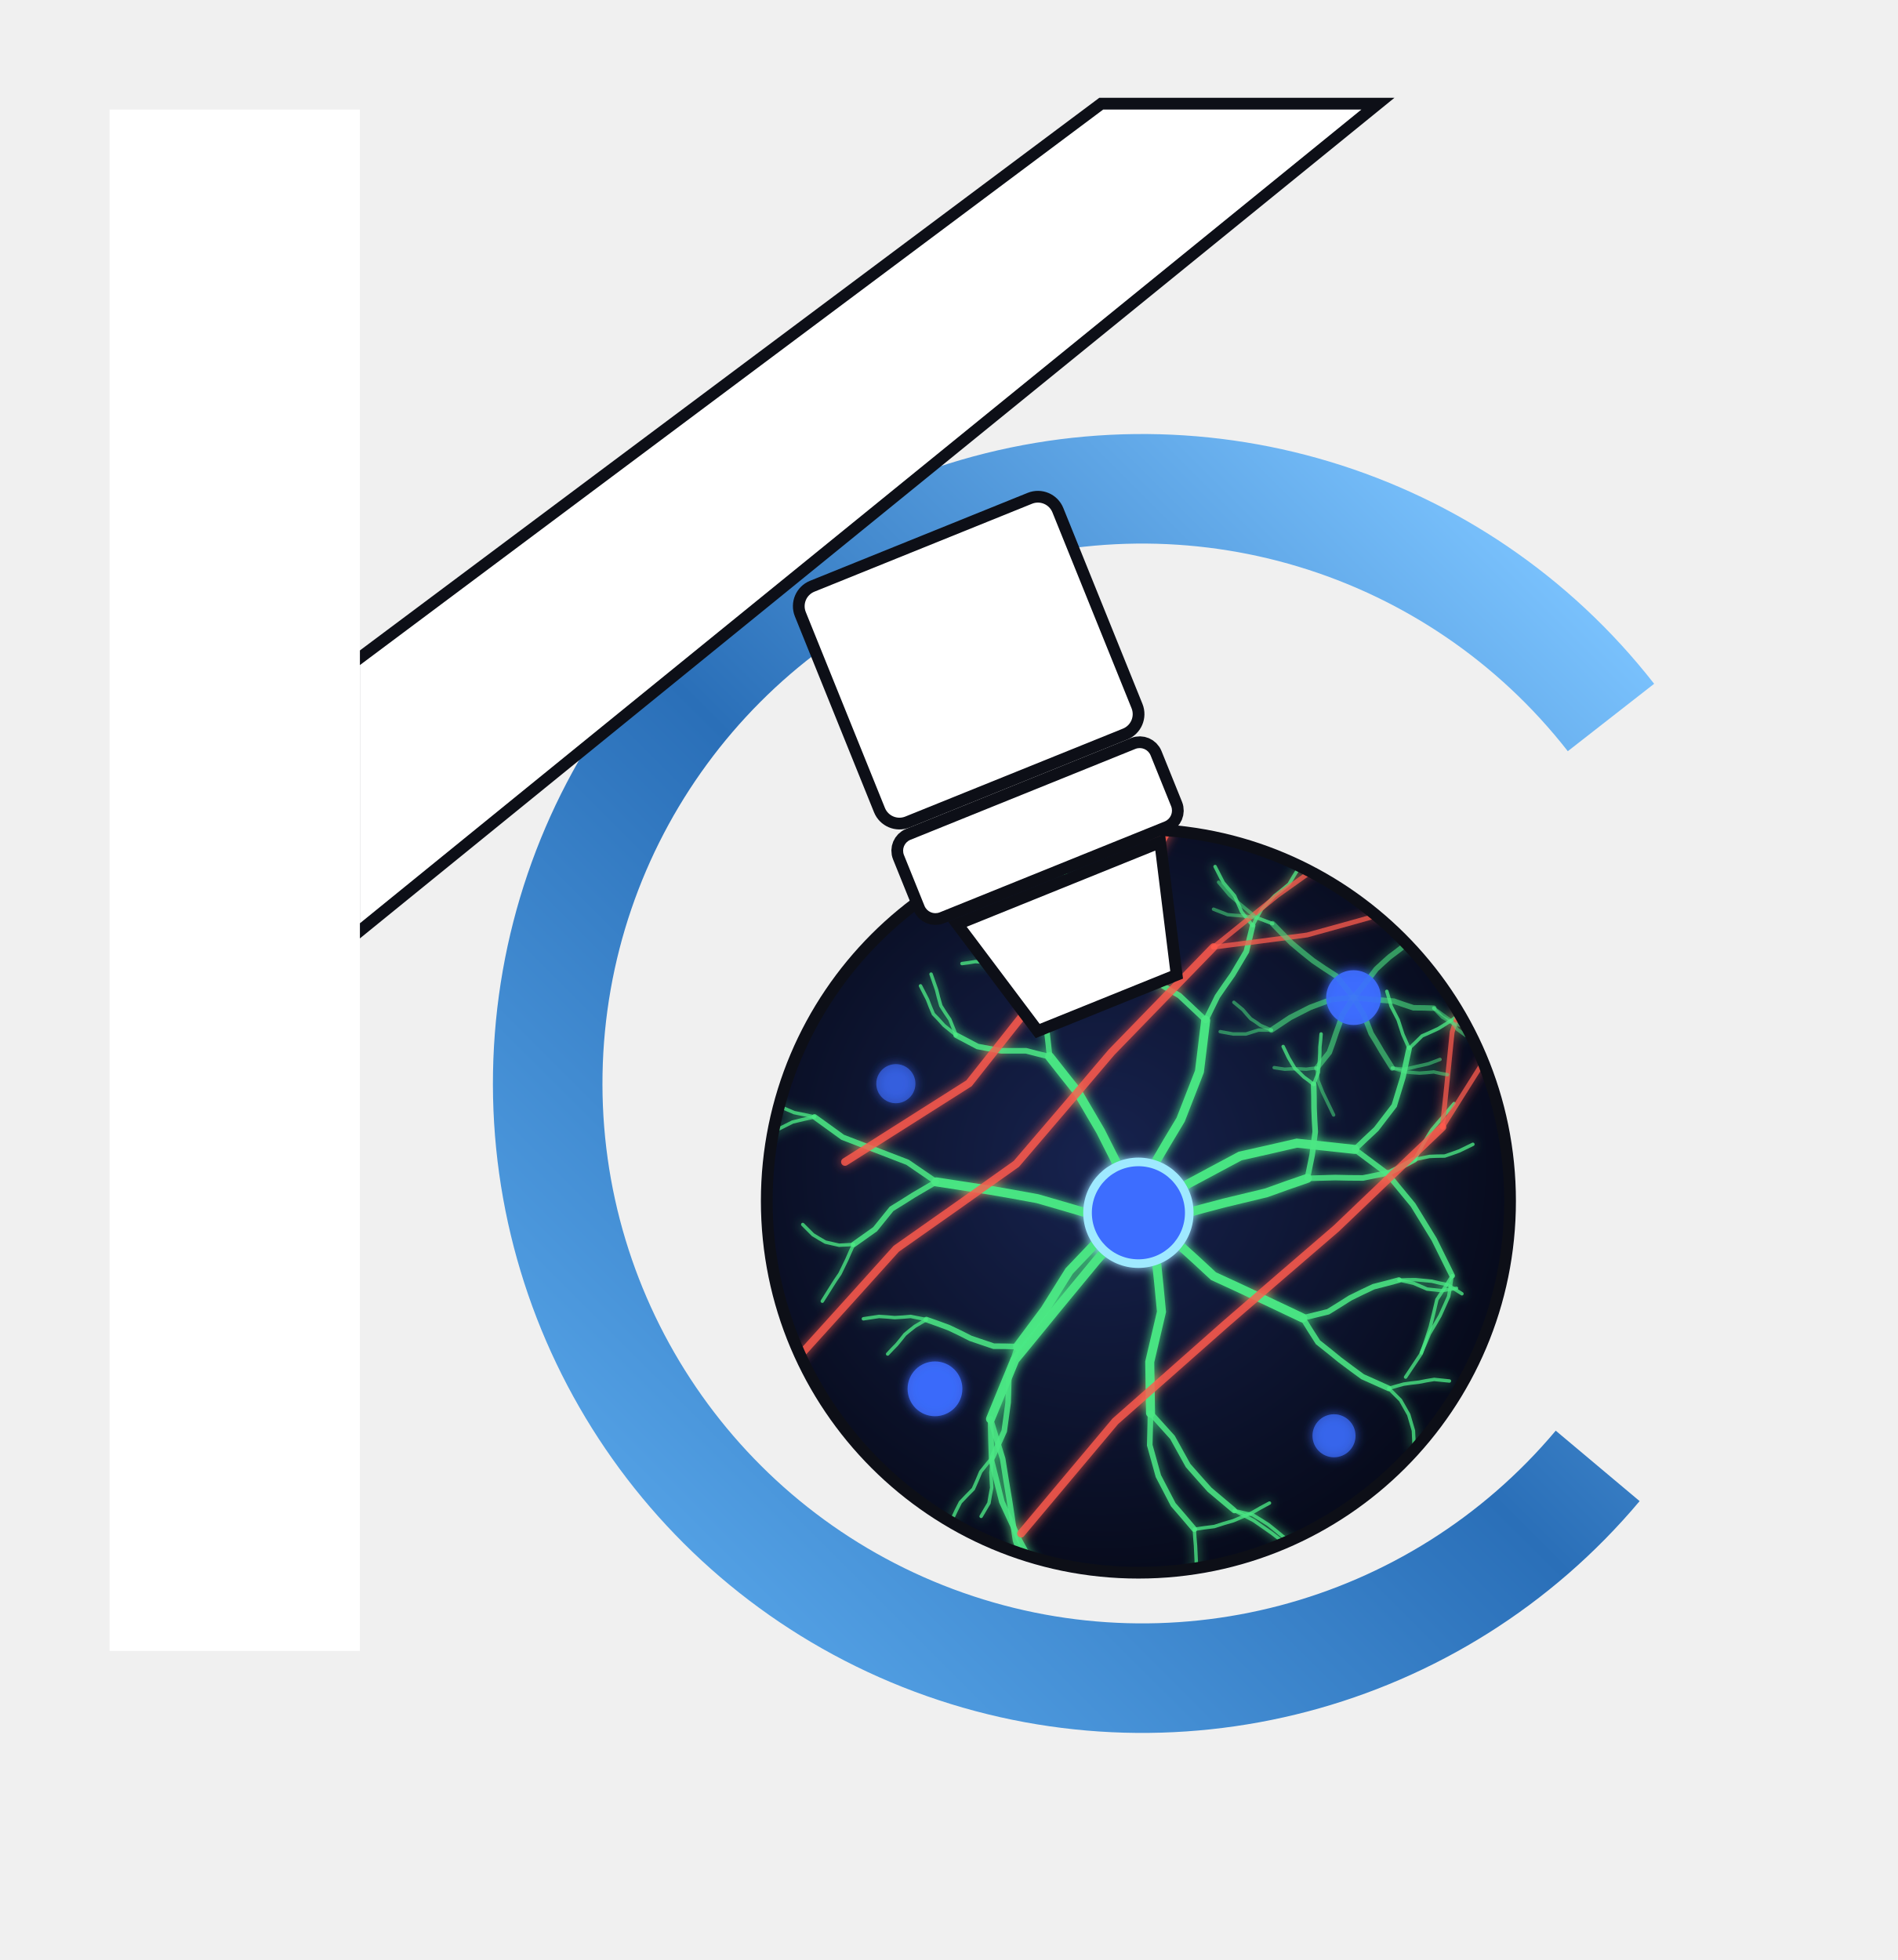
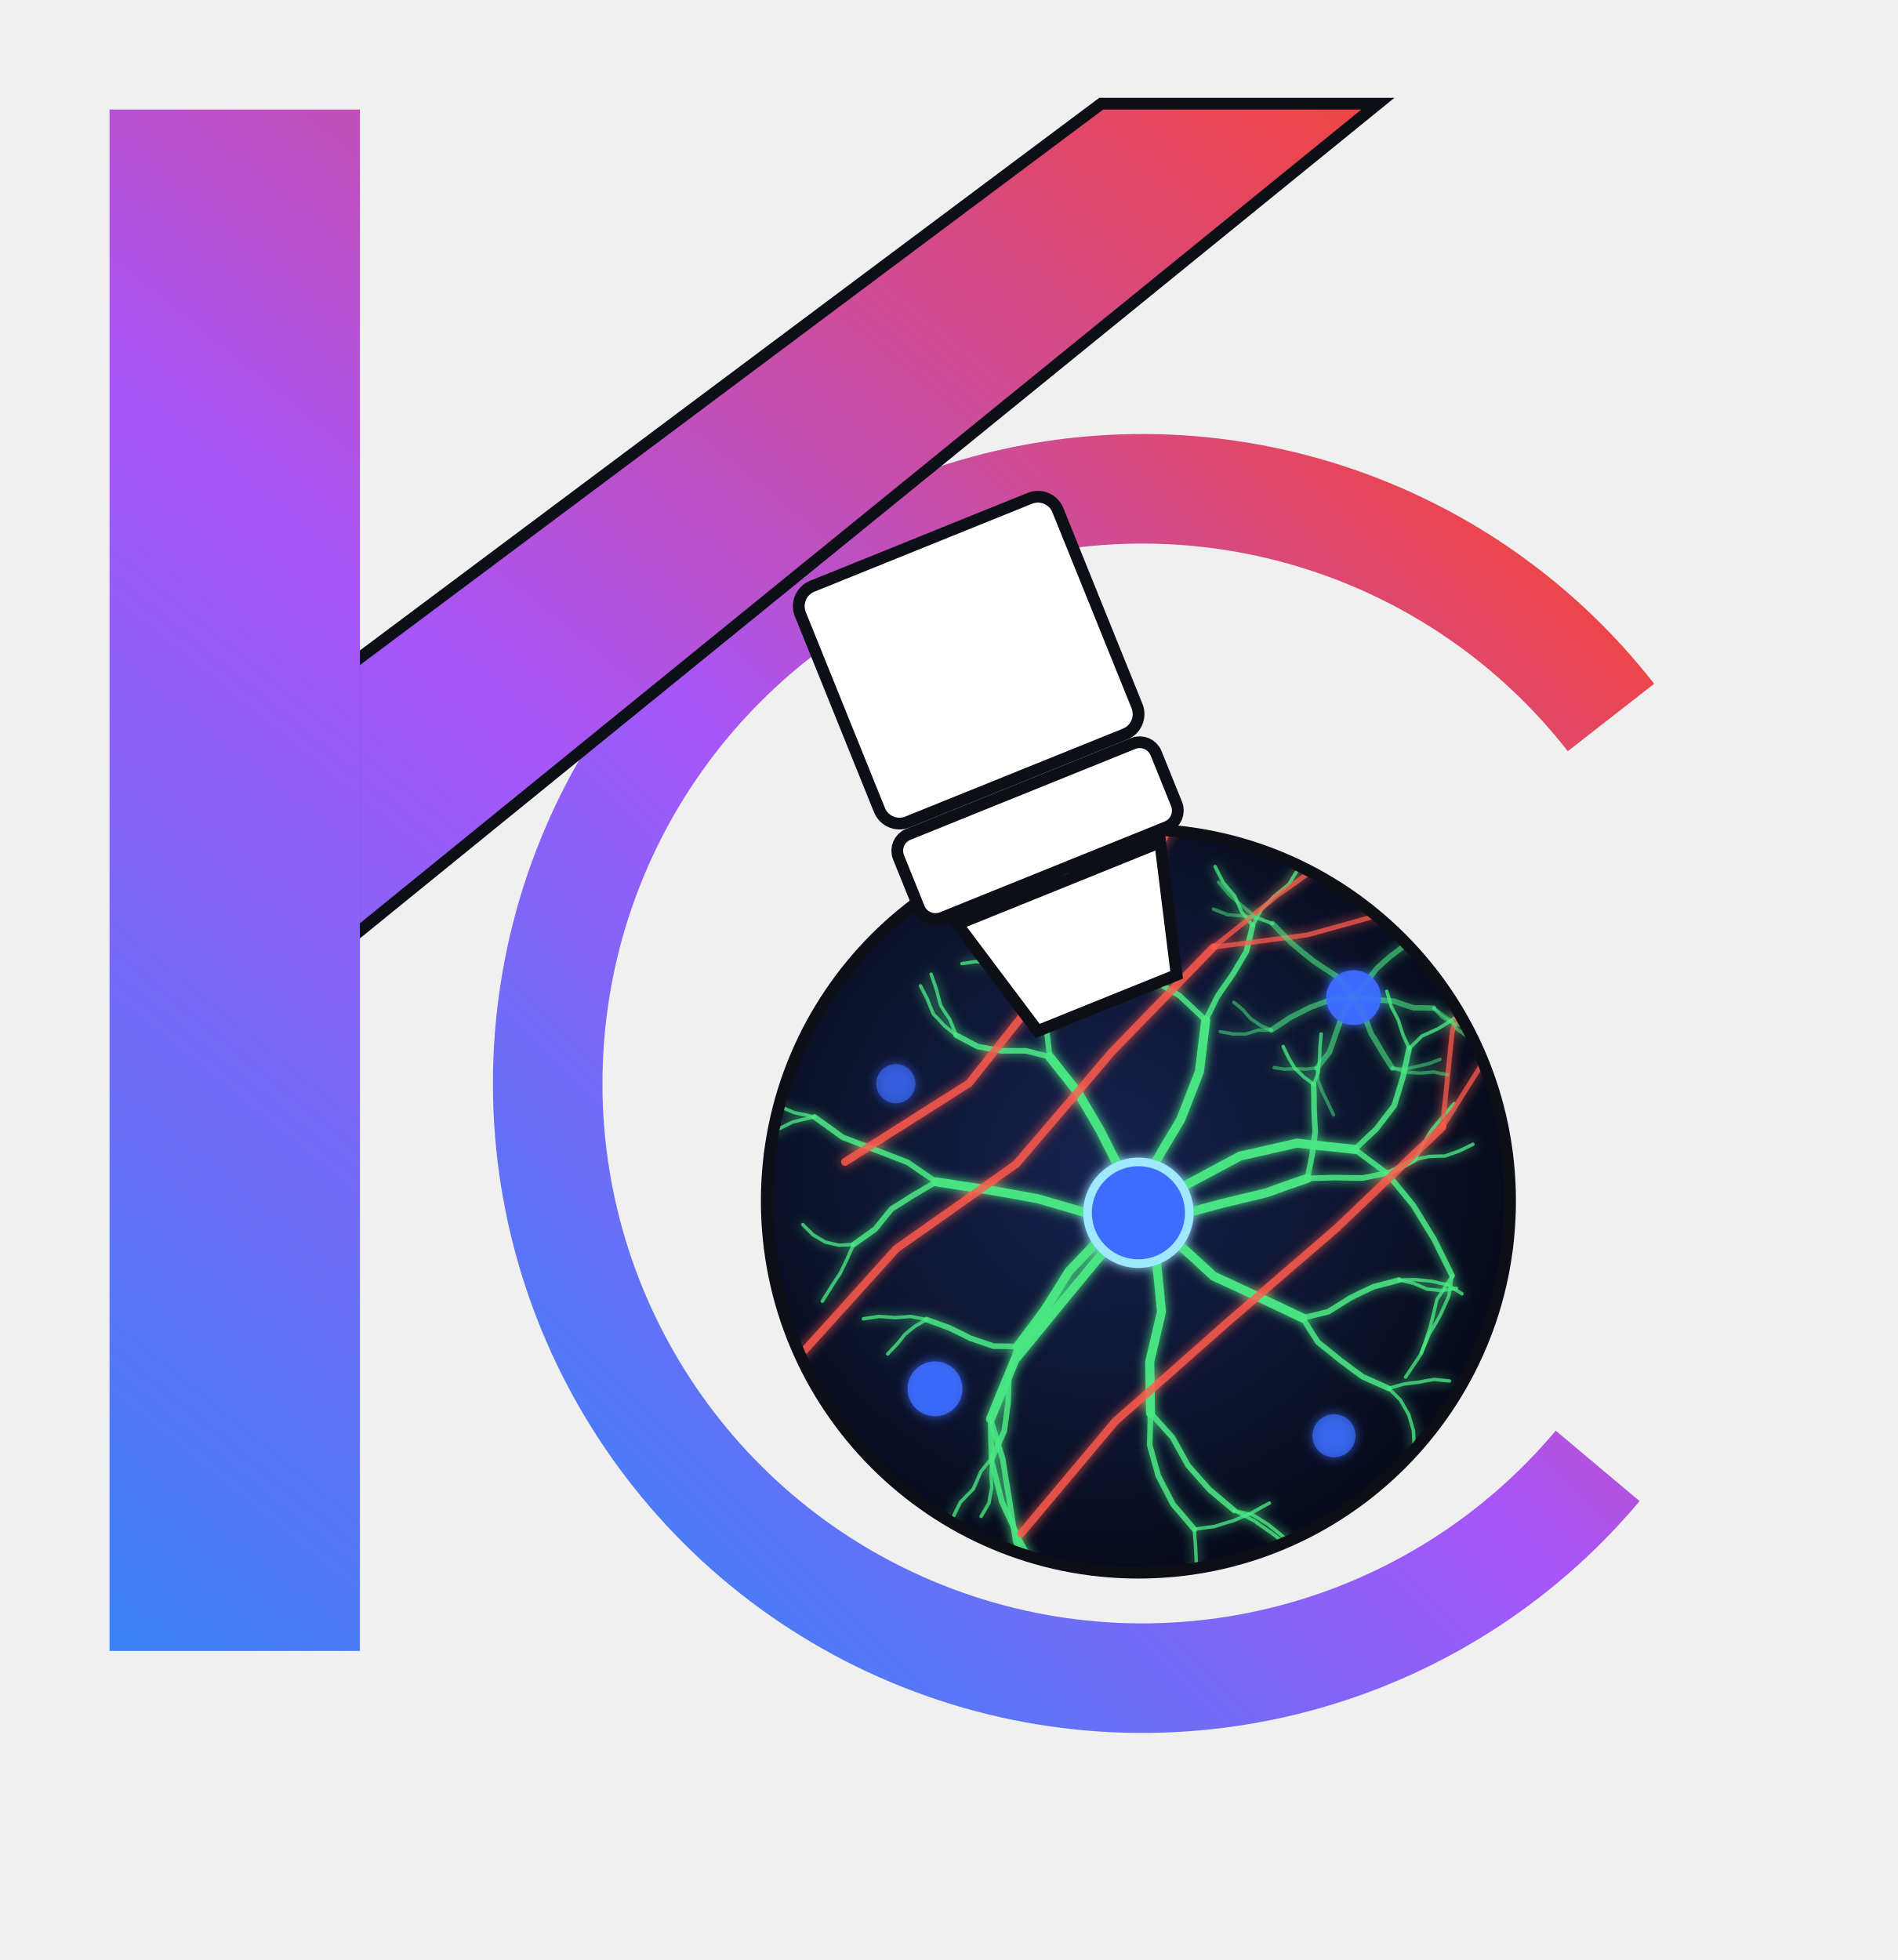
<svg xmlns="http://www.w3.org/2000/svg" viewBox="0 0 485 501" role="img" aria-label="Keck Microscopy Center">
  <g transform="translate(-14 -36)">
    <defs>
      <linearGradient id="iring" x1="0.1" y1="1" x2="0.95" y2="0.05">
-         <stop offset="0" stop-color="#5aa9ec" />
-         <stop offset="0.5" stop-color="#2a6fb8" />
-         <stop offset="1" stop-color="#7cc4ff" />
+         <stop offset="0" stop-color="#3b82f6" />
+         <stop offset="0.5" stop-color="#a855f7" />
+         <stop offset="1" stop-color="#ef4444" />
      </linearGradient>
      <radialGradient id="ifield" cx="0.45" cy="0.45" r="0.62">
        <stop offset="0" stop-color="#17234f" />
        <stop offset="1" stop-color="#050816" />
      </radialGradient>
      <filter id="iglow" x="-20%" y="-20%" width="140%" height="140%">
        <feGaussianBlur stdDeviation="1.4" result="b" />
        <feMerge>
          <feMergeNode in="b" />
          <feMergeNode in="SourceGraphic" />
        </feMerge>
      </filter>
+       <linearGradient id="ik" gradientUnits="userSpaceOnUse" x1="42" y1="458" x2="362" y2="64">
+         <stop offset="0" stop-color="#3b82f6" />
+         <stop offset="0.5" stop-color="#a855f7" />
+         <stop offset="1" stop-color="#ef4444" />
+       </linearGradient>
      <clipPath id="ifc">
        <circle cx="305" cy="343" r="95" />
      </clipPath>
    </defs>
    <path d="M 425.8 219.4 A 152 152 0 1 0 422.4 410.7" fill="none" stroke="url(#iring)" stroke-width="28" />
    <circle cx="305" cy="343" r="95" fill="url(#ifield)" />
    <g clip-path="url(#ifc)" fill="none" stroke-linecap="round" filter="url(#iglow)">
      <path d="M305.0 346.0 Q310.6 346.2 316.1 346.4 Q321.5 344.9 326.9 343.5 Q332.3 342.2 337.7 340.9 Q342.9 339.0 348.2 337.2" stroke="#4be884" stroke-width="2.30" opacity="0.95" />
      <path d="M348.2 337.2 Q348.8 334.2 349.4 331.3 Q349.8 328.3 350.2 325.3 Q350.0 322.3 349.9 319.3 Q349.9 316.2 349.8 313.2" stroke="#4be884" stroke-width="1.43" opacity="0.85" />
      <path d="M349.8 313.2 Q348.6 312.2 347.3 311.3 Q346.2 310.2 345.0 309.1 Q344.2 307.8 343.4 306.4 Q342.7 305.0 342.0 303.5" stroke="#4be884" stroke-width="0.88" opacity="0.77" />
      <path d="M349.8 313.2 Q350.4 311.7 351.0 310.1 Q351.1 308.5 351.3 306.9 Q351.4 305.2 351.4 303.6 Q351.6 301.9 351.7 300.3" stroke="#4be884" stroke-width="0.88" opacity="0.77" />
      <path d="M348.2 337.2 Q351.7 337.1 355.3 337.0 Q358.8 337.1 362.4 337.1 Q365.8 336.4 369.3 335.7 Q372.5 334.1 375.6 332.4" stroke="#4be884" stroke-width="1.43" opacity="0.85" />
      <path d="M375.6 332.4 Q376.7 330.5 377.7 328.6 Q378.8 326.7 380.0 324.8 Q381.4 323.1 382.9 321.4 Q384.3 319.7 385.7 318.1" stroke="#4be884" stroke-width="0.88" opacity="0.77" />
      <path d="M375.6 332.4 Q377.5 332.0 379.4 331.6 Q381.3 331.5 383.3 331.5 Q385.1 330.9 387.0 330.2 Q388.7 329.4 390.5 328.5" stroke="#4be884" stroke-width="0.88" opacity="0.77" />
      <path d="M305.0 346.0 Q310.0 349.9 314.9 353.7 Q319.6 357.9 324.2 362.2 Q329.9 364.8 335.6 367.5 Q341.3 370.2 347.0 372.9" stroke="#4be884" stroke-width="2.30" opacity="0.95" />
      <path d="M347.0 372.9 Q350.2 372.1 353.5 371.3 Q356.3 369.6 359.1 367.8 Q362.1 366.3 365.1 364.9 Q368.3 364.1 371.6 363.2" stroke="#4be884" stroke-width="1.43" opacity="0.85" />
      <path d="M371.6 363.2 Q373.4 363.6 375.3 364.0 Q377.0 364.7 378.8 365.5 Q380.7 365.7 382.5 365.9 Q384.4 365.6 386.3 365.3" stroke="#4be884" stroke-width="0.88" opacity="0.77" />
      <path d="M371.6 363.2 Q373.7 363.1 375.8 363.1 Q377.9 363.3 380.0 363.5 Q382.0 364.0 384.1 364.4 Q385.9 365.6 387.7 366.7" stroke="#4be884" stroke-width="0.88" opacity="0.77" />
      <path d="M347.0 372.9 Q348.9 376.0 350.9 379.1 Q353.7 381.3 356.5 383.6 Q359.4 385.8 362.3 387.9 Q365.7 389.4 369.0 390.9" stroke="#4be884" stroke-width="1.43" opacity="0.85" />
      <path d="M369.0 390.9 Q370.9 390.3 372.8 389.8 Q374.7 389.5 376.7 389.3 Q378.6 388.9 380.6 388.6 Q382.5 388.8 384.5 389.0" stroke="#4be884" stroke-width="0.88" opacity="0.77" />
      <path d="M369.0 390.9 Q370.5 392.4 372.0 393.9 Q373.1 395.8 374.1 397.6 Q374.7 399.7 375.3 401.7 Q375.4 403.9 375.5 406.0" stroke="#4be884" stroke-width="0.88" opacity="0.77" />
      <path d="M305.0 346.0 Q307.3 352.1 309.6 358.3 Q310.3 364.8 310.9 371.3 Q309.4 377.7 307.9 384.1 Q308.0 390.7 308.1 397.2" stroke="#4be884" stroke-width="2.30" opacity="0.95" />
      <path d="M308.1 397.2 Q310.9 400.3 313.7 403.4 Q315.7 407.0 317.7 410.6 Q320.4 413.7 323.2 416.8 Q326.4 419.5 329.5 422.1" stroke="#4be884" stroke-width="1.43" opacity="0.85" />
      <path d="M329.5 422.1 Q331.9 422.7 334.2 423.2 Q336.2 424.4 338.2 425.7 Q340.1 427.2 341.9 428.7 Q343.8 430.2 345.6 431.7" stroke="#4be884" stroke-width="0.88" opacity="0.77" />
      <path d="M329.5 422.1 Q332.0 423.4 334.5 424.7 Q336.8 426.3 339.1 427.9 Q341.3 429.6 343.5 431.3 Q345.9 432.8 348.2 434.3" stroke="#4be884" stroke-width="0.88" opacity="0.77" />
      <path d="M308.1 397.2 Q308.0 401.3 307.9 405.4 Q309.0 409.4 310.1 413.3 Q312.0 417.0 313.9 420.6 Q316.6 423.7 319.3 426.9" stroke="#4be884" stroke-width="1.43" opacity="0.85" />
      <path d="M319.3 426.9 Q319.4 429.0 319.6 431.1 Q319.7 433.3 319.8 435.4 Q319.2 437.5 318.6 439.5 Q317.9 441.5 317.1 443.5" stroke="#4be884" stroke-width="0.88" opacity="0.77" />
      <path d="M319.3 426.9 Q321.8 426.5 324.4 426.2 Q326.8 425.4 329.3 424.7 Q331.6 423.7 334.0 422.7 Q336.2 421.4 338.5 420.2" stroke="#4be884" stroke-width="0.88" opacity="0.77" />
      <path d="M305.0 346.0 Q299.6 352.2 294.2 358.3 Q289.0 364.6 283.8 370.9 Q278.6 377.3 273.4 383.6 Q270.3 391.2 267.2 398.7" stroke="#4be884" stroke-width="2.30" opacity="0.95" />
      <path d="M267.2 398.7 Q268.7 403.8 270.3 408.9 Q271.1 414.1 272.0 419.3 Q272.8 424.6 273.6 429.8 Q275.4 434.8 277.3 439.8" stroke="#4be884" stroke-width="1.43" opacity="0.85" />
      <path d="M277.3 439.8 Q278.3 442.8 279.3 445.9 Q280.2 449.0 281.2 452.1 Q281.0 455.3 280.9 458.5 Q280.0 461.6 279.1 464.7" stroke="#4be884" stroke-width="0.88" opacity="0.77" />
      <path d="M277.3 439.8 Q276.9 443.4 276.6 447.0 Q276.9 450.6 277.2 454.2 Q277.5 457.8 277.7 461.4 Q277.9 465.0 278.2 468.6" stroke="#4be884" stroke-width="0.88" opacity="0.77" />
      <path d="M267.2 398.7 Q267.3 404.1 267.5 409.5 Q268.8 414.7 270.1 419.9 Q272.4 424.8 274.6 429.7 Q277.2 434.4 279.8 439.2" stroke="#4be884" stroke-width="1.43" opacity="0.85" />
      <path d="M279.8 439.2 Q281.9 441.6 284.1 443.9 Q285.3 446.9 286.6 449.9 Q287.2 453.1 287.8 456.2 Q288.5 459.4 289.1 462.5" stroke="#4be884" stroke-width="0.88" opacity="0.77" />
      <path d="M279.8 439.2 Q283.2 440.6 286.7 442.0 Q289.5 444.4 292.4 446.8 Q294.3 450.0 296.2 453.2 Q296.9 456.8 297.7 460.4" stroke="#4be884" stroke-width="0.88" opacity="0.77" />
      <path d="M305.0 346.0 Q300.2 349.3 295.3 352.5 Q291.3 356.7 287.3 360.9 Q284.2 365.9 281.1 370.8 Q277.6 375.5 274.1 380.2" stroke="#4be884" stroke-width="2.30" opacity="0.95" />
      <path d="M274.1 380.2 Q273.0 383.6 271.9 387.1 Q271.8 390.8 271.7 394.5 Q271.2 398.1 270.7 401.8 Q269.2 405.1 267.7 408.5" stroke="#4be884" stroke-width="1.43" opacity="0.85" />
      <path d="M267.7 408.5 Q267.5 410.4 267.3 412.4 Q267.4 414.4 267.5 416.3 Q267.1 418.3 266.8 420.2 Q265.8 421.9 264.8 423.6" stroke="#4be884" stroke-width="0.88" opacity="0.77" />
      <path d="M267.7 408.5 Q266.2 410.3 264.7 412.2 Q263.8 414.4 262.8 416.6 Q261.1 418.3 259.5 420.0 Q258.4 422.1 257.4 424.3" stroke="#4be884" stroke-width="0.88" opacity="0.77" />
      <path d="M274.1 380.2 Q271.0 380.1 268.0 380.1 Q265.1 379.1 262.1 378.1 Q259.4 376.7 256.6 375.4 Q253.7 374.3 250.8 373.3" stroke="#4be884" stroke-width="1.43" opacity="0.85" />
      <path d="M250.8 373.3 Q248.8 372.9 246.8 372.5 Q244.8 372.7 242.7 372.8 Q240.7 372.6 238.7 372.5 Q236.7 372.8 234.7 373.1" stroke="#4be884" stroke-width="0.88" opacity="0.77" />
      <path d="M250.8 373.3 Q249.4 374.1 247.9 375.0 Q246.6 376.0 245.3 377.1 Q244.3 378.4 243.2 379.7 Q242.0 380.9 240.9 382.1" stroke="#4be884" stroke-width="0.88" opacity="0.77" />
      <path d="M305.0 346.0 Q298.4 346.0 291.9 346.1 Q285.5 344.2 279.2 342.4 Q272.8 341.2 266.3 340.1 Q259.8 339.1 253.3 338.1" stroke="#4be884" stroke-width="2.30" opacity="0.95" />
      <path d="M253.3 338.1 Q249.7 335.6 246.0 333.1 Q241.8 331.5 237.7 329.9 Q233.6 328.3 229.4 326.7 Q225.8 324.1 222.2 321.5" stroke="#4be884" stroke-width="1.43" opacity="0.85" />
      <path d="M222.2 321.5 Q219.4 322.1 216.6 322.8 Q214.0 324.1 211.4 325.4 Q208.7 326.5 206.0 327.6 Q203.7 329.4 201.4 331.1" stroke="#4be884" stroke-width="0.88" opacity="0.77" />
      <path d="M222.2 321.5 Q219.6 320.9 217.0 320.4 Q214.5 319.3 212.1 318.3 Q209.4 317.9 206.7 317.6 Q204.1 317.1 201.5 316.7" stroke="#4be884" stroke-width="0.88" opacity="0.77" />
      <path d="M253.3 338.1 Q250.4 339.8 247.5 341.5 Q244.7 343.3 241.9 345.0 Q239.8 347.6 237.7 350.2 Q234.9 352.2 232.2 354.1" stroke="#4be884" stroke-width="1.43" opacity="0.85" />
      <path d="M232.2 354.1 Q231.3 356.0 230.5 357.9 Q229.6 359.7 228.7 361.6 Q227.5 363.3 226.4 365.1 Q225.3 366.9 224.2 368.6" stroke="#4be884" stroke-width="0.88" opacity="0.77" />
      <path d="M232.2 354.1 Q230.4 354.2 228.5 354.3 Q226.8 353.9 225.0 353.5 Q223.4 352.6 221.8 351.6 Q220.5 350.3 219.2 349.0" stroke="#4be884" stroke-width="0.88" opacity="0.77" />
      <path d="M305.0 346.0 Q302.7 340.7 300.5 335.4 Q297.9 330.2 295.3 325.1 Q292.4 320.1 289.5 315.2 Q285.9 310.7 282.3 306.1" stroke="#4be884" stroke-width="2.30" opacity="0.95" />
      <path d="M282.3 306.1 Q279.3 305.4 276.3 304.6 Q273.2 304.6 270.0 304.6 Q267.0 304.1 263.9 303.5 Q261.1 302.0 258.4 300.6" stroke="#4be884" stroke-width="1.43" opacity="0.85" />
      <path d="M258.4 300.6 Q257.6 298.6 256.8 296.6 Q255.6 294.9 254.5 293.1 Q253.9 291.1 253.4 289.0 Q252.7 287.0 252.0 285.0" stroke="#4be884" stroke-width="0.88" opacity="0.77" />
      <path d="M258.4 300.6 Q256.8 299.3 255.3 298.1 Q254.0 296.6 252.6 295.2 Q251.8 293.4 251.1 291.5 Q250.2 289.8 249.3 288.0" stroke="#4be884" stroke-width="0.88" opacity="0.77" />
      <path d="M282.3 306.1 Q282.0 302.9 281.6 299.7 Q280.2 296.8 278.8 293.8 Q277.5 290.9 276.2 287.9 Q274.8 285.0 273.4 282.0" stroke="#4be884" stroke-width="1.43" opacity="0.85" />
      <path d="M273.4 282.0 Q271.6 281.1 269.9 280.2 Q268.5 278.8 267.2 277.4 Q265.5 276.4 263.8 275.4 Q262.5 274.0 261.2 272.5" stroke="#4be884" stroke-width="0.88" opacity="0.77" />
      <path d="M273.4 282.0 Q271.7 281.8 270.0 281.5 Q268.4 281.7 266.7 282.0 Q265.0 281.9 263.3 281.8 Q261.6 282.1 259.9 282.3" stroke="#4be884" stroke-width="0.88" opacity="0.77" />
      <path d="M305.0 346.0 Q307.0 339.7 309.1 333.5 Q312.4 327.8 315.8 322.2 Q318.2 316.0 320.6 309.9 Q321.4 303.4 322.2 296.8" stroke="#4be884" stroke-width="2.30" opacity="0.95" />
      <path d="M322.2 296.8 Q323.7 293.8 325.2 290.7 Q327.1 287.9 329.1 285.1 Q330.8 282.2 332.6 279.2 Q333.4 275.9 334.2 272.6" stroke="#4be884" stroke-width="1.43" opacity="0.85" />
      <path d="M334.2 272.6 Q332.8 270.8 331.4 269.1 Q330.5 267.0 329.6 265.0 Q328.1 263.3 326.7 261.6 Q325.7 259.6 324.6 257.5" stroke="#4be884" stroke-width="0.88" opacity="0.77" />
      <path d="M334.2 272.6 Q335.3 270.5 336.5 268.4 Q338.2 266.7 339.8 265.0 Q341.7 263.5 343.5 262.0 Q344.7 259.9 346.0 257.9" stroke="#4be884" stroke-width="0.88" opacity="0.77" />
      <path d="M322.2 296.8 Q318.9 293.7 315.5 290.5 Q311.6 288.2 307.7 285.9 Q304.6 282.5 301.6 279.1 Q298.8 275.4 296.1 271.8" stroke="#4be884" stroke-width="1.43" opacity="0.85" />
      <path d="M296.1 271.8 Q293.4 271.1 290.8 270.4 Q288.1 270.0 285.4 269.6 Q282.7 270.1 280.0 270.6 Q277.4 271.6 274.9 272.5" stroke="#4be884" stroke-width="0.88" opacity="0.77" />
      <path d="M296.1 271.8 Q294.5 269.5 292.9 267.3 Q291.3 265.0 289.8 262.8 Q287.8 260.9 285.9 258.9 Q283.9 257.0 281.9 255.2" stroke="#4be884" stroke-width="0.88" opacity="0.77" />
      <path d="M305.0 346.0 Q311.4 342.3 317.9 338.5 Q324.4 335.0 331.0 331.5 Q338.2 329.9 345.5 328.2 Q352.9 329.0 360.3 329.8" stroke="#4be884" stroke-width="2.30" opacity="0.95" />
      <path d="M360.3 329.8 Q364.4 332.9 368.6 336.0 Q371.9 340.0 375.2 344.0 Q377.9 348.4 380.6 352.8 Q382.9 357.5 385.2 362.1" stroke="#4be884" stroke-width="1.43" opacity="0.85" />
      <path d="M385.2 362.1 Q383.3 365.2 381.3 368.2 Q380.5 371.7 379.6 375.2 Q378.5 378.6 377.3 382.0 Q375.3 385.0 373.3 388.0" stroke="#4be884" stroke-width="0.88" opacity="0.77" />
      <path d="M385.2 362.1 Q384.8 364.8 384.3 367.4 Q383.2 369.8 382.1 372.3 Q380.8 374.6 379.4 376.9 Q378.4 379.4 377.3 381.8" stroke="#4be884" stroke-width="0.88" opacity="0.77" />
      <path d="M360.3 329.8 Q363.0 327.2 365.8 324.6 Q368.1 321.6 370.4 318.6 Q371.5 315.0 372.6 311.4 Q373.4 307.7 374.2 304.0" stroke="#4be884" stroke-width="1.43" opacity="0.85" />
      <path d="M374.2 304.0 Q375.9 302.4 377.5 300.8 Q379.6 299.9 381.7 298.9 Q383.7 297.7 385.6 296.4 Q387.5 295.0 389.3 293.6" stroke="#4be884" stroke-width="0.88" opacity="0.77" />
      <path d="M374.2 304.0 Q373.4 302.2 372.6 300.4 Q372.0 298.5 371.4 296.7 Q370.5 294.9 369.6 293.2 Q369.1 291.3 368.5 289.4" stroke="#4be884" stroke-width="0.88" opacity="0.77" />
      <path d="M218.0 383.0 Q230.6 369.1 243.1 355.2 Q258.5 344.4 273.8 333.5 Q286.0 319.3 298.1 305.0 Q311.2 291.5 324.2 278.1" stroke="#ff5a4e" stroke-width="2.00" opacity="0.80" />
      <path d="M324.2 278.1 Q332.4 271.5 340.5 264.9 Q349.1 258.8 357.7 252.6 Q366.4 246.7 375.1 240.8 Q384.6 236.5 394.2 232.2" stroke="#ff5a4e" stroke-width="1.24" opacity="0.72" />
      <path d="M324.2 278.1 Q336.2 276.6 348.1 275.0 Q359.8 271.8 371.4 268.5 Q383.2 266.1 395.1 263.8 Q406.0 258.7 416.9 253.5" stroke="#ff5a4e" stroke-width="1.24" opacity="0.72" />
      <path d="M275.0 428.0 Q287.1 413.6 299.1 399.3 Q313.2 386.9 327.2 374.5 Q341.4 362.2 355.6 350.0 Q369.2 337.0 382.7 324.1" stroke="#ff5a4e" stroke-width="2.00" opacity="0.80" />
      <path d="M382.7 324.1 Q384.0 311.9 385.2 299.8 Q389.0 288.2 392.9 276.6 Q392.6 264.4 392.4 252.2 Q393.8 240.1 395.2 228.0" stroke="#ff5a4e" stroke-width="1.24" opacity="0.72" />
      <path d="M382.7 324.1 Q387.8 316.0 392.9 307.9 Q400.2 301.9 407.6 295.8 Q414.4 289.2 421.3 282.5 Q427.8 275.6 434.4 268.7" stroke="#ff5a4e" stroke-width="1.24" opacity="0.72" />
      <path d="M230.0 333.0 Q245.8 323.0 261.7 312.9 Q273.3 298.2 285.0 283.5 Q296.9 269.1 308.9 254.7 Q318.1 238.3 327.3 222.0" stroke="#ff5a4e" stroke-width="2.00" opacity="0.80" />
      <path d="M327.3 222.0 Q337.6 215.2 347.9 208.4 Q358.3 201.6 368.6 194.8 Q379.1 188.3 389.6 181.7 Q400.8 176.4 411.9 171.1" stroke="#ff5a4e" stroke-width="1.24" opacity="0.72" />
      <path d="M327.3 222.0 Q327.9 210.8 328.5 199.7 Q331.8 189.0 335.1 178.4 Q336.3 167.3 337.6 156.2 Q340.8 145.5 344.0 134.9" stroke="#ff5a4e" stroke-width="1.24" opacity="0.72" />
      <path d="M360.0 291.0 Q362.6 291.3 365.2 291.5 Q367.8 291.7 370.3 291.9 Q372.8 292.8 375.3 293.6 Q377.9 293.6 380.5 293.7" stroke="#4be884" stroke-width="1.40" opacity="0.55" />
      <path d="M380.5 293.7 Q381.6 294.9 382.7 296.0 Q384.1 296.8 385.5 297.6 Q387.1 298.0 388.7 298.5 Q390.3 298.6 391.9 298.7" stroke="#4be884" stroke-width="0.87" opacity="0.50" />
      <path d="M380.5 293.7 Q381.6 294.5 382.7 295.3 Q383.8 296.1 384.9 296.9 Q385.7 298.0 386.5 299.1 Q387.6 299.9 388.7 300.7" stroke="#4be884" stroke-width="0.87" opacity="0.50" />
      <path d="M360.0 291.0 Q361.3 293.2 362.6 295.4 Q363.6 297.8 364.5 300.2 Q365.9 302.4 367.2 304.7 Q368.5 306.8 369.9 309.0" stroke="#4be884" stroke-width="1.40" opacity="0.55" />
      <path d="M369.9 309.0 Q371.5 309.2 373.0 309.3 Q374.6 309.0 376.1 308.6 Q377.6 308.3 379.2 307.9 Q380.6 307.4 382.1 306.8" stroke="#4be884" stroke-width="0.87" opacity="0.50" />
      <path d="M369.9 309.0 Q371.6 309.5 373.3 310.0 Q375.1 310.2 376.9 310.3 Q378.7 310.2 380.5 310.0 Q382.2 310.4 384.0 310.7" stroke="#4be884" stroke-width="0.87" opacity="0.50" />
      <path d="M360.0 291.0 Q358.6 293.1 357.2 295.3 Q356.4 297.7 355.5 300.1 Q354.7 302.6 353.8 305.0 Q352.2 307.0 350.6 309.0" stroke="#4be884" stroke-width="1.40" opacity="0.55" />
      <path d="M350.6 309.0 Q350.8 310.6 350.9 312.2 Q351.5 313.7 352.1 315.2 Q352.8 316.7 353.5 318.1 Q354.2 319.5 354.9 321.0" stroke="#4be884" stroke-width="0.87" opacity="0.50" />
      <path d="M350.6 309.0 Q349.3 309.1 347.9 309.3 Q346.5 309.2 345.2 309.2 Q343.8 309.2 342.4 309.3 Q341.1 309.1 339.7 308.9" stroke="#4be884" stroke-width="0.87" opacity="0.50" />
      <path d="M360.0 291.0 Q357.1 291.2 354.3 291.5 Q351.6 292.5 348.9 293.5 Q346.3 294.8 343.8 296.1 Q341.4 297.7 339.0 299.3" stroke="#4be884" stroke-width="1.40" opacity="0.55" />
      <path d="M339.0 299.3 Q337.6 298.7 336.2 298.1 Q335.0 297.2 333.7 296.4 Q332.7 295.3 331.7 294.1 Q330.6 293.2 329.4 292.2" stroke="#4be884" stroke-width="0.87" opacity="0.50" />
      <path d="M339.0 299.3 Q337.3 299.3 335.7 299.3 Q334.1 299.8 332.5 300.3 Q330.8 300.3 329.2 300.3 Q327.5 300.0 325.9 299.7" stroke="#4be884" stroke-width="0.87" opacity="0.50" />
      <path d="M360.0 291.0 Q357.8 288.2 355.6 285.5 Q352.6 283.6 349.7 281.6 Q346.9 279.4 344.2 277.1 Q341.7 274.6 339.3 272.1" stroke="#4be884" stroke-width="1.40" opacity="0.55" />
      <path d="M339.3 272.1 Q337.4 271.4 335.6 270.7 Q333.7 270.4 331.7 270.1 Q329.8 270.0 327.8 269.8 Q326.0 269.1 324.2 268.4" stroke="#4be884" stroke-width="0.87" opacity="0.50" />
      <path d="M339.3 272.1 Q337.2 271.3 335.1 270.5 Q333.4 269.1 331.7 267.7 Q330.0 266.3 328.3 264.8 Q326.9 263.1 325.5 261.5" stroke="#4be884" stroke-width="0.87" opacity="0.50" />
      <path d="M360.0 291.0 Q361.5 289.2 362.9 287.4 Q364.4 285.6 365.8 283.7 Q367.5 282.1 369.2 280.6 Q371.1 279.2 372.9 277.8" stroke="#4be884" stroke-width="1.40" opacity="0.55" />
      <path d="M372.9 277.8 Q374.5 277.7 376.1 277.6 Q377.6 277.1 379.1 276.7 Q380.6 276.1 382.1 275.6 Q383.5 274.8 384.9 274.0" stroke="#4be884" stroke-width="0.87" opacity="0.50" />
      <path d="M372.9 277.8 Q374.5 277.6 376.1 277.3 Q377.7 277.3 379.3 277.2 Q380.9 277.0 382.5 276.7 Q384.1 276.5 385.7 276.3" stroke="#4be884" stroke-width="0.87" opacity="0.50" />
      <circle cx="305.0" cy="346.0" r="13" fill="#3d6dff" opacity="1.0" stroke="#9fe9ff" stroke-width="2.2" />
      <circle cx="360.0" cy="291.0" r="7" fill="#3d6dff" opacity="0.9" />
      <circle cx="253.0" cy="391.0" r="7" fill="#3d6dff" opacity="0.85" />
      <circle cx="355.0" cy="403.0" r="5.5" fill="#3d6dff" opacity="0.7" />
      <circle cx="243.0" cy="313.0" r="5" fill="#3d6dff" opacity="0.6" />
    </g>
    <circle cx="305" cy="343" r="95" fill="none" stroke="#0d0f17" stroke-width="3" />
-     <polygon points="106,206 296,64 362,64 106,272" fill="#ffffff" stroke="#0d0f17" stroke-width="6" paint-order="stroke" />
-     <rect x="42" y="64" width="64" height="394" fill="#ffffff" />
+     <polygon points="106,206 296,64 362,64 106,272" fill="url(#ik)" stroke="#0d0f17" stroke-width="6" paint-order="stroke" />
+     <rect x="42" y="64" width="64" height="394" fill="url(#ik)" />
    <g transform="translate(250 176) rotate(-22)" fill="#ffffff" stroke="#0d0f17" stroke-width="6" paint-order="stroke">
      <rect x="-34" y="0" width="68" height="62" rx="4" />
      <rect x="-34" y="68" width="68" height="20" rx="3" />
      <path d="M-26 94 H26 L18 124 H-18 Z" />
    </g>
  </g>
</svg>
